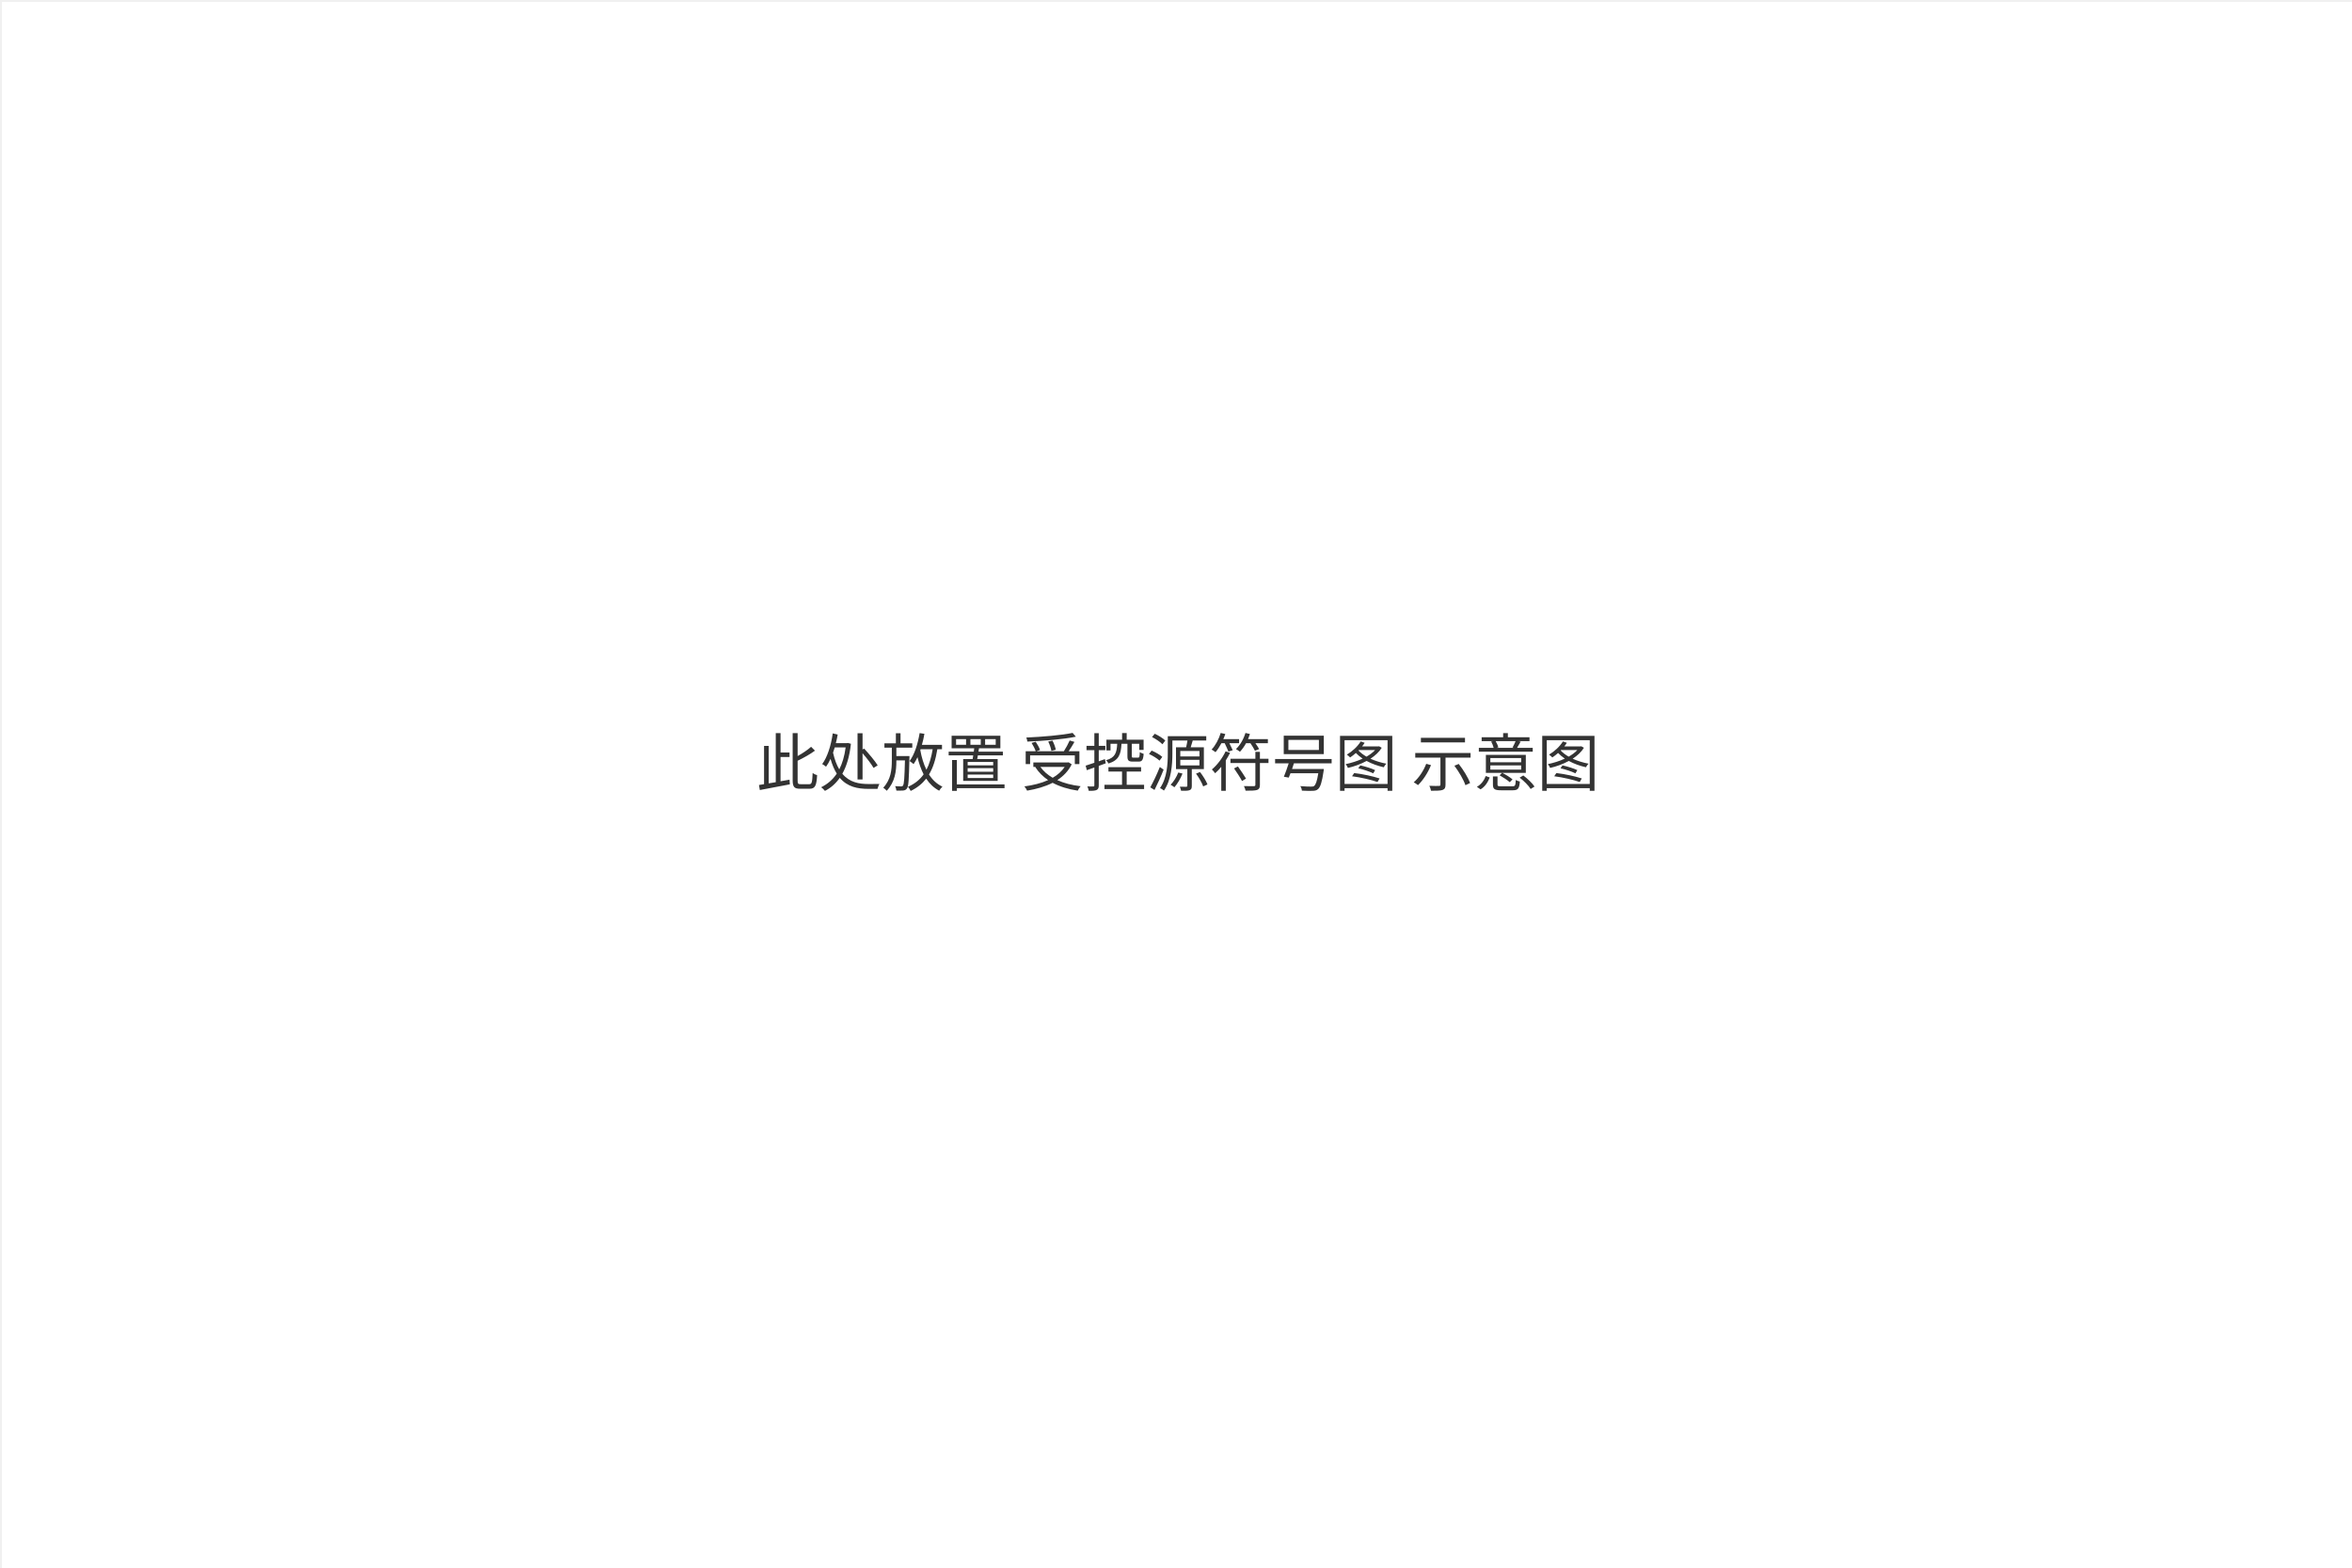
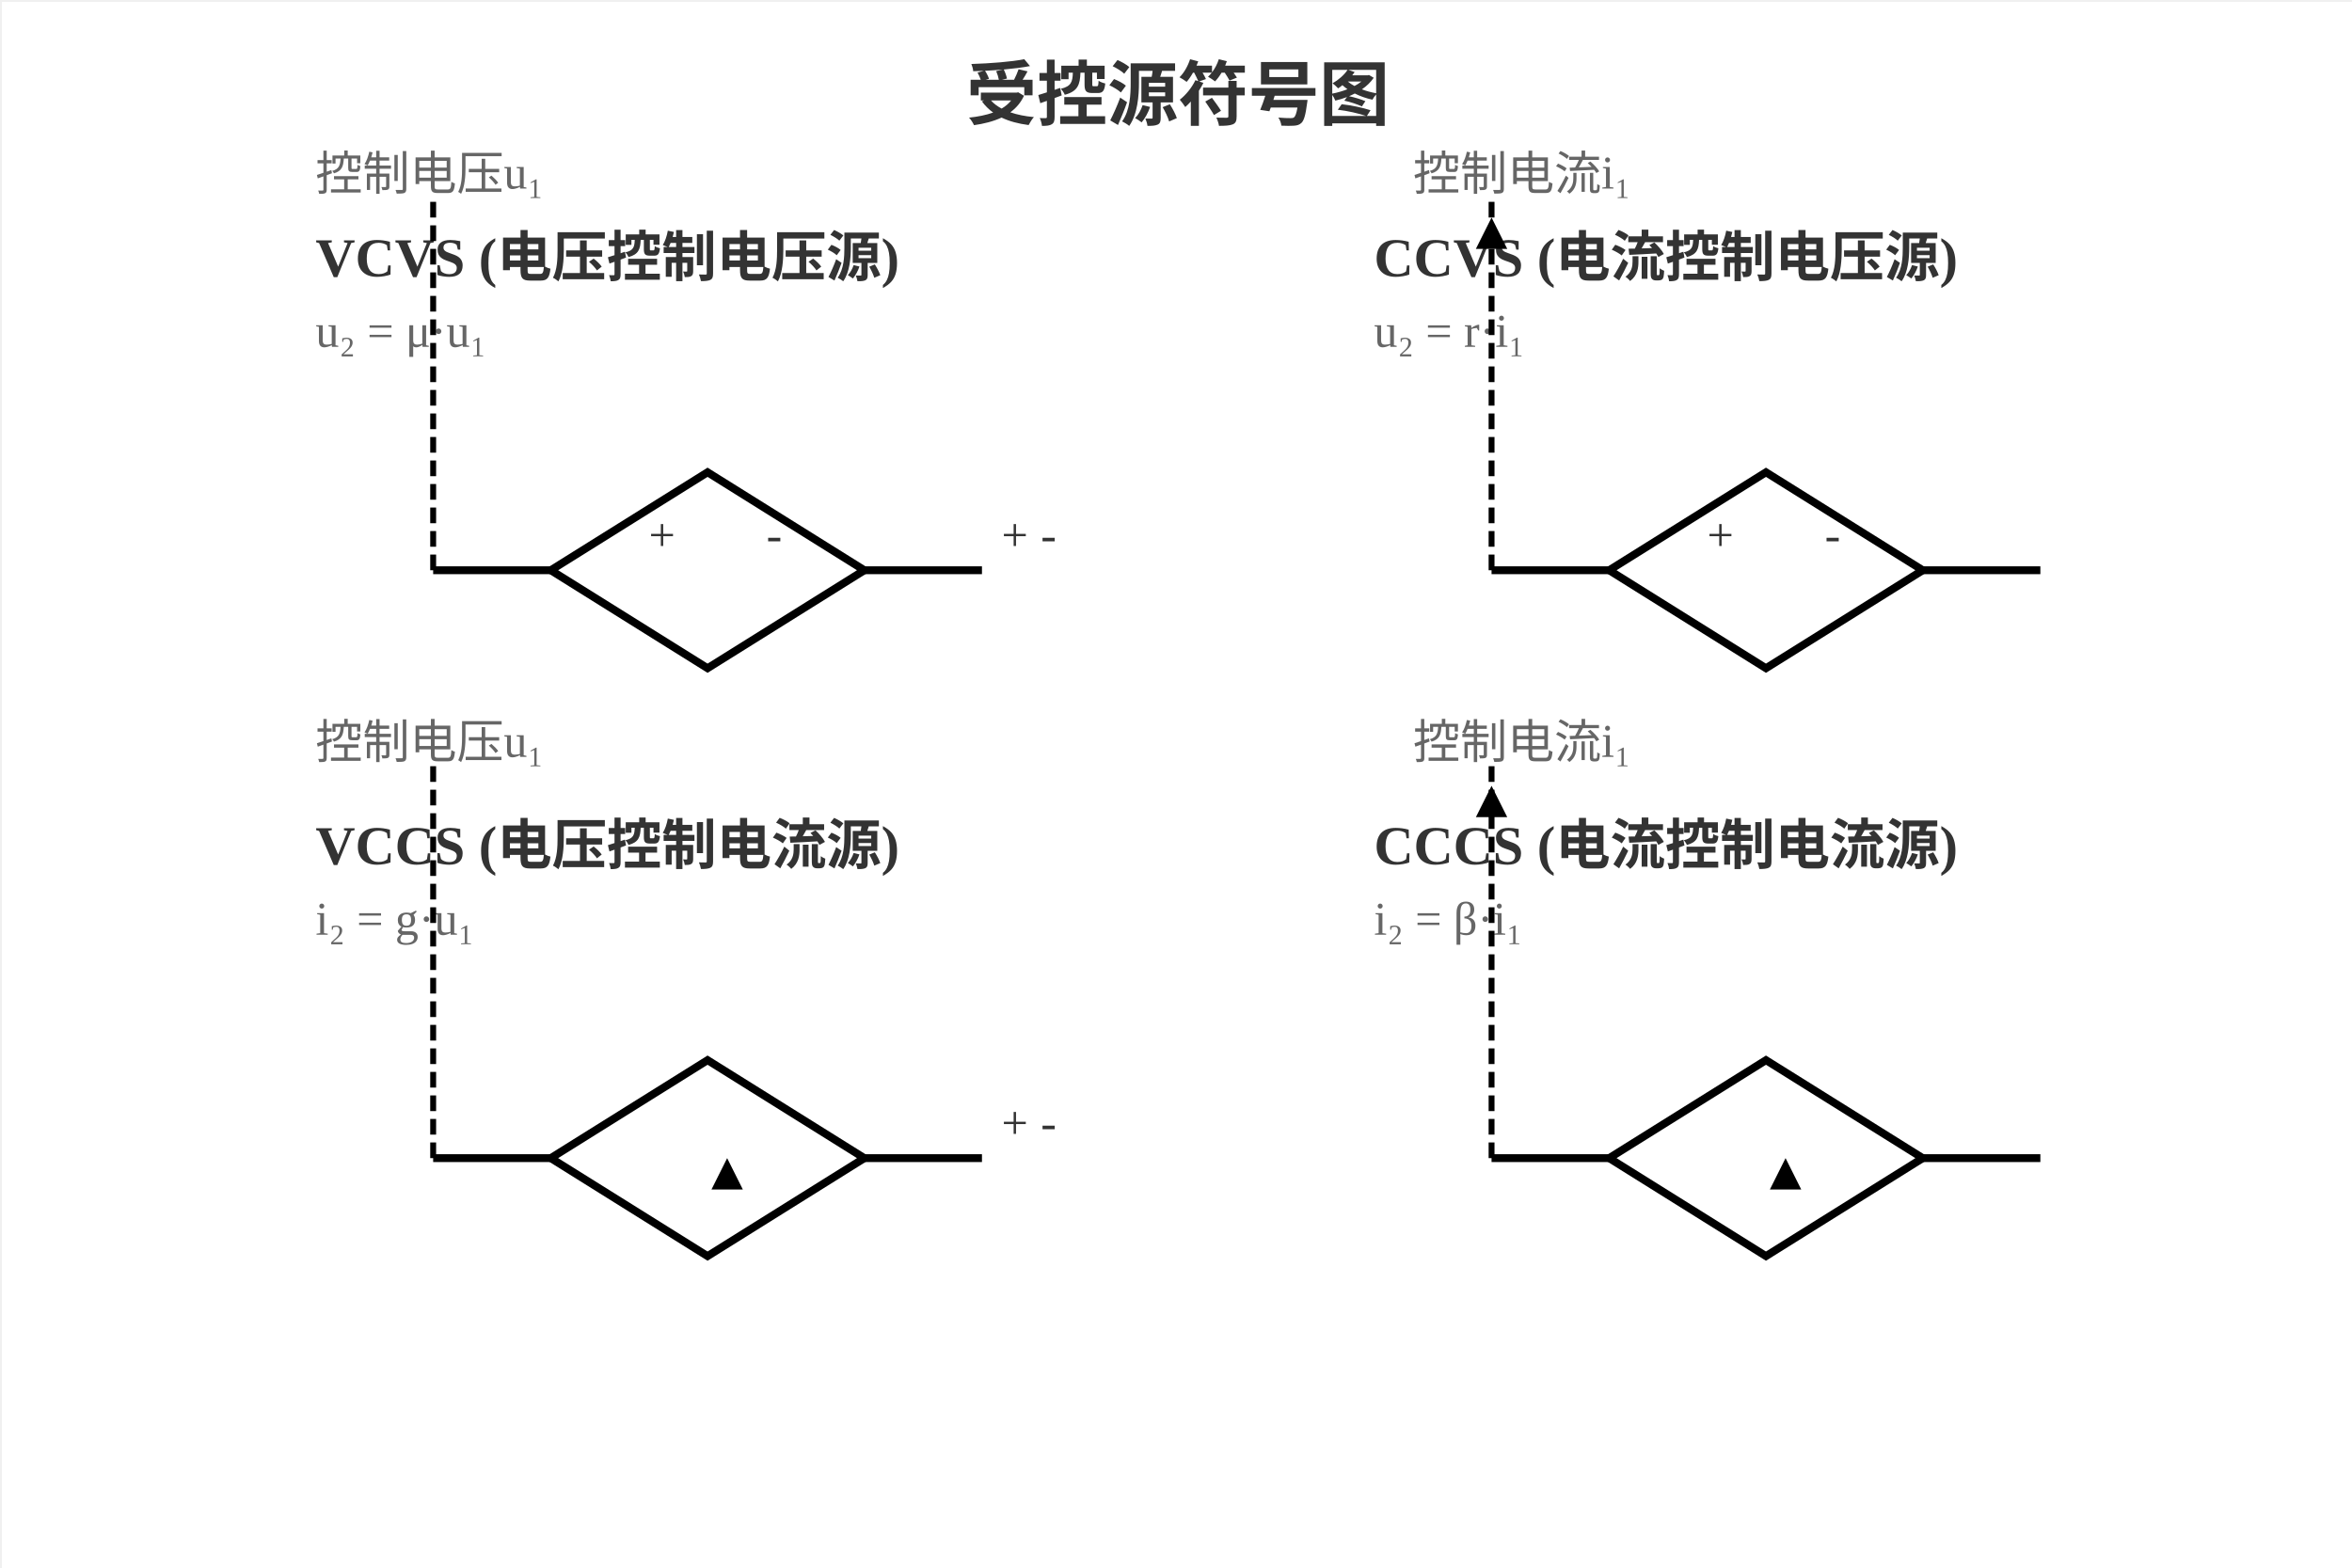
- <svg xmlns="http://www.w3.org/2000/svg" width="600" height="400">
+ <svg xmlns="http://www.w3.org/2000/svg" width="600" height="400" viewBox="0 0 600 400">
  <defs />
  <g transform="translate(0.5,0.5)">
    <rect x="0" y="0" width="600" height="400" fill="#ffffff" stroke="none" />
-     <text x="300" y="200" text-anchor="middle" font-size="16" fill="#333">此处放置 受控源符号图 示意图</text>
+     <text x="300" y="30" text-anchor="middle" font-size="18" fill="#333" font-weight="bold">受控源符号图</text>
+     <text x="80" y="70" font-size="14" fill="#333" font-weight="bold">VCVS (电压控制电压源)</text>
+     <text x="80" y="88" font-size="12" fill="#666">u₂ = μ·u₁</text>
+     <polygon points="180,120 220,145 180,170 140,145" fill="none" stroke="#000" stroke-width="2" />
+     <line x1="140" y1="145" x2="110" y2="145" stroke="#000" stroke-width="2" />
+     <line x1="220" y1="145" x2="250" y2="145" stroke="#000" stroke-width="2" />
+     <text x="165" y="140" font-size="12" fill="#333">+</text>
+     <text x="195" y="140" font-size="12" fill="#333">-</text>
+     <text x="255" y="140" font-size="12" fill="#333">+</text>
+     <text x="265" y="140" font-size="12" fill="#333">-</text>
+     <line x1="110" y1="145" x2="110" y2="50" stroke="#000" stroke-width="1.5" stroke-dasharray="4,2" />
+     <text x="80" y="48" font-size="12" fill="#666">控制电压u₁</text>
+     <text x="350" y="70" font-size="14" fill="#333" font-weight="bold">CCVS (电流控制电压源)</text>
+     <text x="350" y="88" font-size="12" fill="#666">u₂ = r·i₁</text>
+     <polygon points="450,120 490,145 450,170 410,145" fill="none" stroke="#000" stroke-width="2" />
+     <line x1="410" y1="145" x2="380" y2="145" stroke="#000" stroke-width="2" />
+     <line x1="490" y1="145" x2="520" y2="145" stroke="#000" stroke-width="2" />
+     <text x="435" y="140" font-size="12" fill="#333">+</text>
+     <text x="465" y="140" font-size="12" fill="#333">-</text>
+     <line x1="380" y1="145" x2="380" y2="50" stroke="#000" stroke-width="1.5" stroke-dasharray="4,2" />
+     <polygon points="380,55 376,63 384,63" fill="#000" />
+     <text x="360" y="48" font-size="12" fill="#666">控制电流i₁</text>
+     <text x="80" y="220" font-size="14" fill="#333" font-weight="bold">VCCS (电压控制电流源)</text>
+     <text x="80" y="238" font-size="12" fill="#666">i₂ = g·u₁</text>
+     <polygon points="180,270 220,295 180,320 140,295" fill="none" stroke="#000" stroke-width="2" />
+     <line x1="140" y1="295" x2="110" y2="295" stroke="#000" stroke-width="2" />
+     <line x1="220" y1="295" x2="250" y2="295" stroke="#000" stroke-width="2" />
+     <polygon points="185,295 181,303 189,303" fill="#000" />
+     <text x="255" y="290" font-size="12" fill="#333">+</text>
+     <text x="265" y="290" font-size="12" fill="#333">-</text>
+     <line x1="110" y1="295" x2="110" y2="195" stroke="#000" stroke-width="1.5" stroke-dasharray="4,2" />
+     <text x="80" y="193" font-size="12" fill="#666">控制电压u₁</text>
+     <text x="350" y="220" font-size="14" fill="#333" font-weight="bold">CCCS (电流控制电流源)</text>
+     <text x="350" y="238" font-size="12" fill="#666">i₂ = β·i₁</text>
+     <polygon points="450,270 490,295 450,320 410,295" fill="none" stroke="#000" stroke-width="2" />
+     <line x1="410" y1="295" x2="380" y2="295" stroke="#000" stroke-width="2" />
+     <line x1="490" y1="295" x2="520" y2="295" stroke="#000" stroke-width="2" />
+     <polygon points="455,295 451,303 459,303" fill="#000" />
+     <line x1="380" y1="295" x2="380" y2="195" stroke="#000" stroke-width="1.5" stroke-dasharray="4,2" />
+     <polygon points="380,200 376,208 384,208" fill="#000" />
+     <text x="360" y="193" font-size="12" fill="#666">控制电流i₁</text>
  </g>
</svg>
